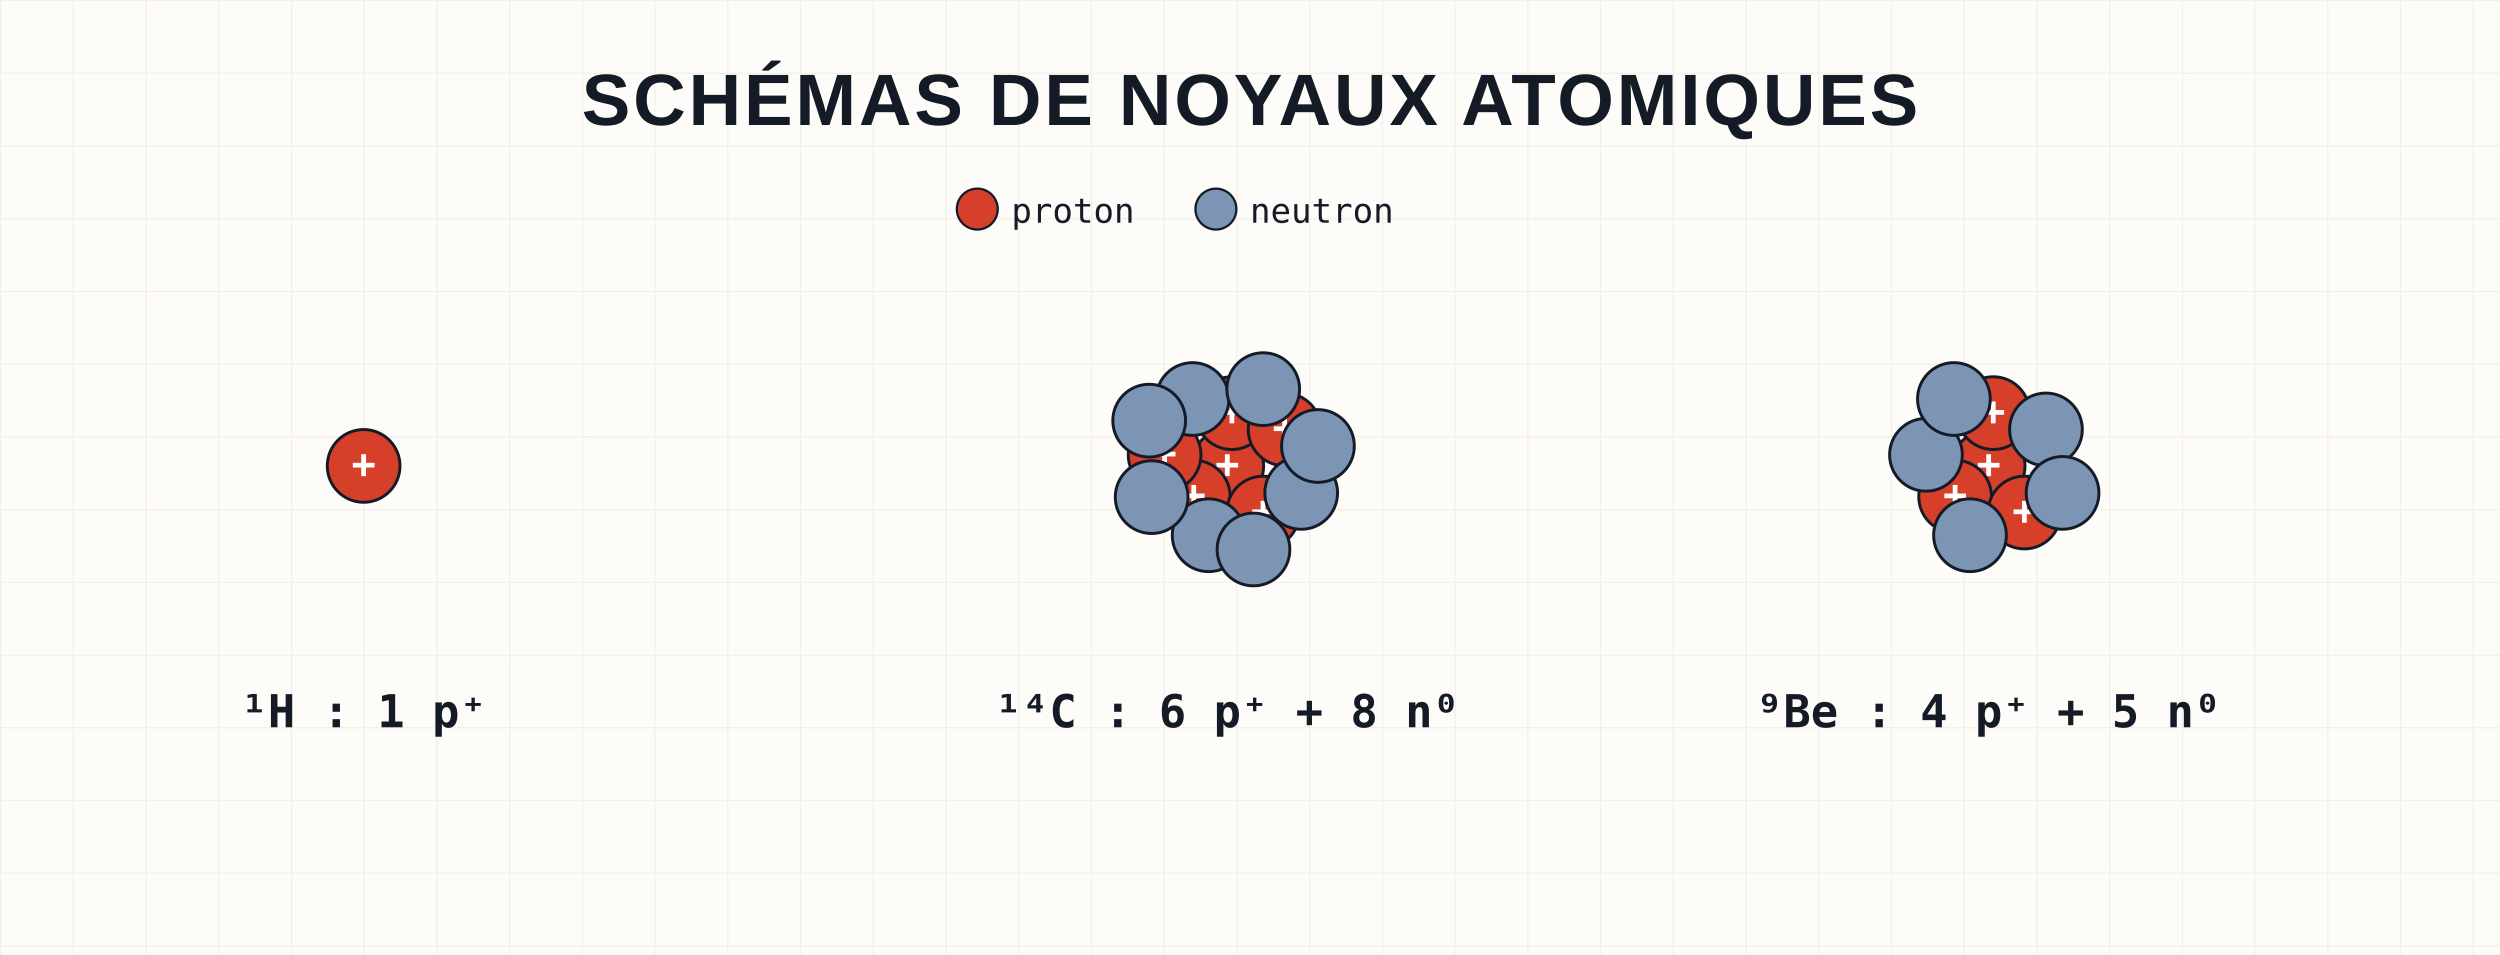
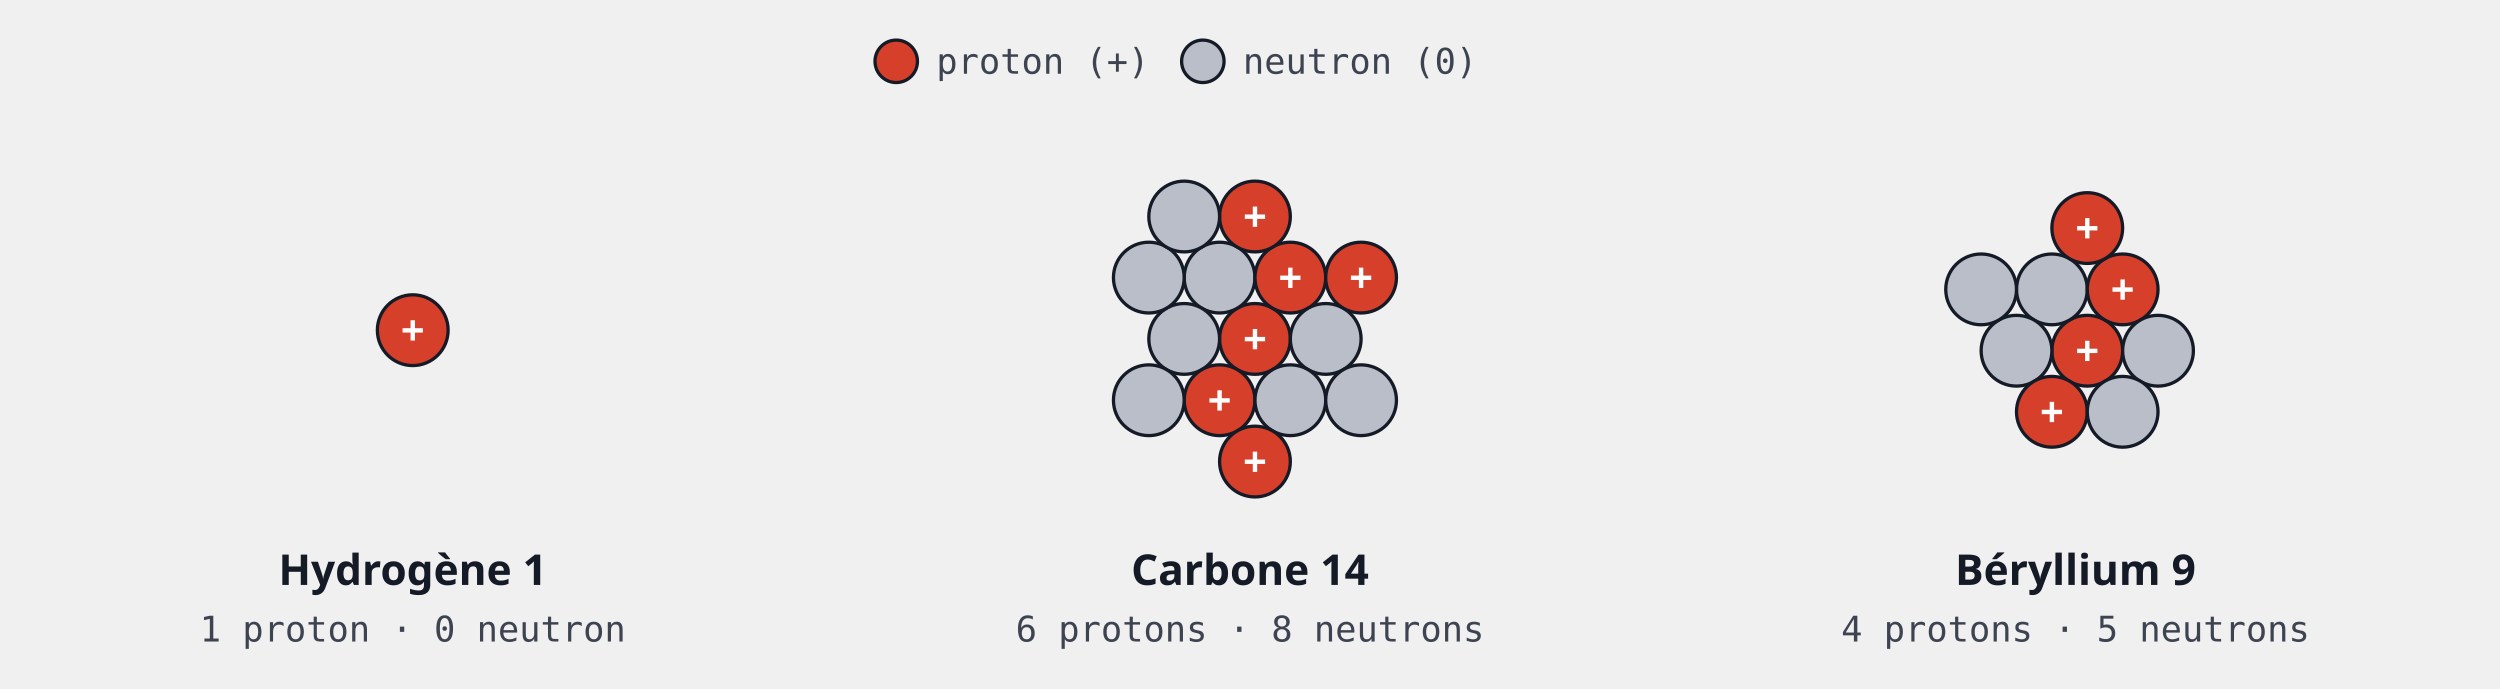
- <svg xmlns="http://www.w3.org/2000/svg" width="1100" height="420" viewBox="0 0 1100 420" role="img" aria-labelledby="title desc">
+ <svg xmlns="http://www.w3.org/2000/svg" width="1060" height="292" viewBox="0 0 1060 292" role="img" aria-labelledby="titre desc">
  <style>
- .bg { fill: #fdfcf8; }
- .grid { stroke: #e8e4d8; stroke-width:1; opacity:.55; }
- .txt { font-family: 'Space Grotesk', Arial, sans-serif; fill: #141a26; }
- .mono { font-family: 'IBM Plex Mono', Consolas, monospace; fill: #141a26; }
- .serif { font-family: 'Spectral', Georgia, serif; fill: #141a26; }
- .title { font-family:'Space Grotesk', Arial, sans-serif; font-weight:800; letter-spacing:.04em; fill:#141a26; }
- .small { font-size:14px; }
- .label { font-family:'IBM Plex Mono', Consolas, monospace; font-size:13px; fill:#6b6f7a; }
- .box { fill:#fffdf7; stroke:#141a26; stroke-width:2; }
- .dash { stroke-dasharray:8 8; }
- .beta { stroke:#1d9aaa; fill:none; } .alpha { stroke:#d6402b; fill:none; } .gamma { stroke:#4a3f9e; fill:none; } .gold { stroke:#b28a1d; fill:none; }
- </style>
-   <defs>
-     <pattern id="grid" width="32" height="32" patternUnits="userSpaceOnUse">
-       <path d="M32 0H0V32" class="grid" fill="none" />
-     </pattern>
-     <marker id="arrInk" markerWidth="12" markerHeight="12" refX="10" refY="6" orient="auto">
-       <path d="M0,0 L12,6 L0,12 Z" fill="#141a26" />
-     </marker>
-     <marker id="arrA" markerWidth="12" markerHeight="12" refX="10" refY="6" orient="auto">
-       <path d="M0,0 L12,6 L0,12 Z" fill="#d6402b" />
-     </marker>
-     <marker id="arrB" markerWidth="12" markerHeight="12" refX="10" refY="6" orient="auto">
-       <path d="M0,0 L12,6 L0,12 Z" fill="#1d9aaa" />
-     </marker>
-     <marker id="arrG" markerWidth="12" markerHeight="12" refX="10" refY="6" orient="auto">
-       <path d="M0,0 L12,6 L0,12 Z" fill="#4a3f9e" />
-     </marker>
-     <marker id="arrGold" markerWidth="12" markerHeight="12" refX="10" refY="6" orient="auto">
-       <path d="M0,0 L12,6 L0,12 Z" fill="#b28a1d" />
-     </marker>
-   </defs>
-   <rect class="bg" width="100%" height="100%" />
-   <rect width="100%" height="100%" fill="url(#grid)" />
-   <text x="550" y="55" class="title" font-size="32" text-anchor="middle">SCHÉMAS DE NOYAUX ATOMIQUES</text>
-   <circle cx="430" cy="92" r="9" fill="#d6402b" stroke="#141a26" stroke-width="1" />
-   <text x="445" y="98" class="mono" font-size="15" text-anchor="start">proton</text>
-   <circle cx="535" cy="92" r="9" fill="#7d95b5" stroke="#141a26" stroke-width="1" />
-   <text x="550" y="98" class="mono" font-size="15" text-anchor="start">neutron</text>
-   <circle cx="160.0" cy="205.0" r="16" fill="#d6402b" stroke="#141a26" stroke-width="1.3" />
-   <text x="160.0" y="211.0" class="txt" font-size="19" text-anchor="middle" font-weight="700" style="fill:#fff;">+</text>
-   <text x="160" y="320" class="mono" font-size="20" text-anchor="middle" font-weight="700">¹H : 1 p⁺</text>
-   <circle cx="540.0" cy="205.0" r="16" fill="#d6402b" stroke="#141a26" stroke-width="1.3" />
-   <text x="540.0" y="211.0" class="txt" font-size="19" text-anchor="middle" font-weight="700" style="fill:#fff;">+</text>
-   <circle cx="525.253" cy="218.51" r="16" fill="#d6402b" stroke="#141a26" stroke-width="1.3" />
-   <text x="525.253" y="224.51" class="txt" font-size="19" text-anchor="middle" font-weight="700" style="fill:#fff;">+</text>
-   <circle cx="542.038" cy="181.776" r="16" fill="#d6402b" stroke="#141a26" stroke-width="1.3" />
-   <text x="542.038" y="187.776" class="txt" font-size="19" text-anchor="middle" font-weight="700" style="fill:#fff;">+</text>
-   <circle cx="555.732" cy="225.52" r="16" fill="#d6402b" stroke="#141a26" stroke-width="1.3" />
-   <text x="555.732" y="231.52" class="txt" font-size="19" text-anchor="middle" font-weight="700" style="fill:#fff;">+</text>
-   <circle cx="512.428" cy="200.123" r="16" fill="#d6402b" stroke="#141a26" stroke-width="1.3" />
-   <text x="512.428" y="206.123" class="txt" font-size="19" text-anchor="middle" font-weight="700" style="fill:#fff;">+</text>
-   <circle cx="565.219" cy="188.958" r="16" fill="#d6402b" stroke="#141a26" stroke-width="1.3" />
-   <text x="565.219" y="194.958" class="txt" font-size="19" text-anchor="middle" font-weight="700" style="fill:#fff;">+</text>
-   <circle cx="531.798" cy="235.513" r="16" fill="#7d95b5" stroke="#141a26" stroke-width="1.3" />
-   <circle cx="524.714" cy="175.567" r="16" fill="#7d95b5" stroke="#141a26" stroke-width="1.3" />
-   <circle cx="572.526" cy="216.878" r="16" fill="#7d95b5" stroke="#141a26" stroke-width="1.3" />
-   <circle cx="506.724" cy="218.736" r="16" fill="#7d95b5" stroke="#141a26" stroke-width="1.3" />
-   <circle cx="555.809" cy="171.218" r="16" fill="#7d95b5" stroke="#141a26" stroke-width="1.3" />
-   <circle cx="551.532" cy="241.767" r="16" fill="#7d95b5" stroke="#141a26" stroke-width="1.3" />
-   <circle cx="505.64" cy="185.088" r="16" fill="#7d95b5" stroke="#141a26" stroke-width="1.3" />
-   <circle cx="579.892" cy="196.23" r="16" fill="#7d95b5" stroke="#141a26" stroke-width="1.3" />
-   <text x="540" y="320" class="mono" font-size="20" text-anchor="middle" font-weight="700">¹⁴C : 6 p⁺ + 8 n⁰</text>
-   <circle cx="875.0" cy="205.0" r="16" fill="#d6402b" stroke="#141a26" stroke-width="1.3" />
-   <text x="875.0" y="211.0" class="txt" font-size="19" text-anchor="middle" font-weight="700" style="fill:#fff;">+</text>
-   <circle cx="860.253" cy="218.51" r="16" fill="#d6402b" stroke="#141a26" stroke-width="1.3" />
-   <text x="860.253" y="224.51" class="txt" font-size="19" text-anchor="middle" font-weight="700" style="fill:#fff;">+</text>
-   <circle cx="877.038" cy="181.776" r="16" fill="#d6402b" stroke="#141a26" stroke-width="1.3" />
-   <text x="877.038" y="187.776" class="txt" font-size="19" text-anchor="middle" font-weight="700" style="fill:#fff;">+</text>
-   <circle cx="890.732" cy="225.52" r="16" fill="#d6402b" stroke="#141a26" stroke-width="1.3" />
-   <text x="890.732" y="231.52" class="txt" font-size="19" text-anchor="middle" font-weight="700" style="fill:#fff;">+</text>
-   <circle cx="847.428" cy="200.123" r="16" fill="#7d95b5" stroke="#141a26" stroke-width="1.3" />
-   <circle cx="900.219" cy="188.958" r="16" fill="#7d95b5" stroke="#141a26" stroke-width="1.3" />
-   <circle cx="866.798" cy="235.513" r="16" fill="#7d95b5" stroke="#141a26" stroke-width="1.3" />
-   <circle cx="859.714" cy="175.567" r="16" fill="#7d95b5" stroke="#141a26" stroke-width="1.3" />
-   <circle cx="907.526" cy="216.878" r="16" fill="#7d95b5" stroke="#141a26" stroke-width="1.3" />
-   <text x="875" y="320" class="mono" font-size="20" text-anchor="middle" font-weight="700">⁹Be : 4 p⁺ + 5 n⁰</text>
+     .t  { font-family:'IBM Plex Mono',monospace; fill:#3d4351; }
+     .tt { font-family:'Space Grotesk',sans-serif; font-weight:700; fill:#141a26; }
+   </style>
+   <g>
+     <circle cx="175.0" cy="140.0" r="15" fill="#d6402b" stroke="#141a26" stroke-width="1.4" />
+     <text x="175.0" y="145.1" text-anchor="middle" font-family="'IBM Plex Mono',monospace" font-size="16" font-weight="700" fill="#fff">+</text>
+     <text class="tt" x="175" y="248" text-anchor="middle" font-size="18">Hydrogène 1</text>
+     <text class="t" x="175" y="272" text-anchor="middle" font-size="15">1 proton · 0 neutron</text>
+   </g>
+   <g>
+     <circle cx="532.1" cy="143.7" r="15" fill="#d6402b" stroke="#141a26" stroke-width="1.4" />
+     <text x="532.1" y="148.8" text-anchor="middle" font-family="'IBM Plex Mono',monospace" font-size="16" font-weight="700" fill="#fff">+</text>
+     <circle cx="517.1" cy="117.7" r="15" fill="#b9bec9" stroke="#141a26" stroke-width="1.4" />
+     <circle cx="547.1" cy="117.7" r="15" fill="#d6402b" stroke="#141a26" stroke-width="1.4" />
+     <text x="547.1" y="122.8" text-anchor="middle" font-family="'IBM Plex Mono',monospace" font-size="16" font-weight="700" fill="#fff">+</text>
+     <circle cx="502.1" cy="143.7" r="15" fill="#b9bec9" stroke="#141a26" stroke-width="1.4" />
+     <circle cx="562.1" cy="143.7" r="15" fill="#b9bec9" stroke="#141a26" stroke-width="1.4" />
+     <circle cx="517.1" cy="169.7" r="15" fill="#d6402b" stroke="#141a26" stroke-width="1.4" />
+     <text x="517.1" y="174.8" text-anchor="middle" font-family="'IBM Plex Mono',monospace" font-size="16" font-weight="700" fill="#fff">+</text>
+     <circle cx="547.1" cy="169.7" r="15" fill="#b9bec9" stroke="#141a26" stroke-width="1.4" />
+     <circle cx="532.1" cy="91.8" r="15" fill="#d6402b" stroke="#141a26" stroke-width="1.4" />
+     <text x="532.1" y="96.9" text-anchor="middle" font-family="'IBM Plex Mono',monospace" font-size="16" font-weight="700" fill="#fff">+</text>
+     <circle cx="487.1" cy="117.7" r="15" fill="#b9bec9" stroke="#141a26" stroke-width="1.4" />
+     <circle cx="577.1" cy="117.7" r="15" fill="#d6402b" stroke="#141a26" stroke-width="1.4" />
+     <text x="577.1" y="122.8" text-anchor="middle" font-family="'IBM Plex Mono',monospace" font-size="16" font-weight="700" fill="#fff">+</text>
+     <circle cx="487.1" cy="169.7" r="15" fill="#b9bec9" stroke="#141a26" stroke-width="1.4" />
+     <circle cx="577.1" cy="169.7" r="15" fill="#b9bec9" stroke="#141a26" stroke-width="1.4" />
+     <circle cx="532.1" cy="195.7" r="15" fill="#d6402b" stroke="#141a26" stroke-width="1.4" />
+     <text x="532.1" y="200.8" text-anchor="middle" font-family="'IBM Plex Mono',monospace" font-size="16" font-weight="700" fill="#fff">+</text>
+     <circle cx="502.1" cy="91.8" r="15" fill="#b9bec9" stroke="#141a26" stroke-width="1.4" />
+     <text class="tt" x="530" y="248" text-anchor="middle" font-size="18">Carbone 14</text>
+     <text class="t" x="530" y="272" text-anchor="middle" font-size="15">6 protons · 8 neutrons</text>
+   </g>
+   <g>
+     <circle cx="885.0" cy="148.7" r="15" fill="#d6402b" stroke="#141a26" stroke-width="1.4" />
+     <text x="885.0" y="153.8" text-anchor="middle" font-family="'IBM Plex Mono',monospace" font-size="16" font-weight="700" fill="#fff">+</text>
+     <circle cx="870.0" cy="122.7" r="15" fill="#b9bec9" stroke="#141a26" stroke-width="1.4" />
+     <circle cx="900.0" cy="122.7" r="15" fill="#d6402b" stroke="#141a26" stroke-width="1.4" />
+     <text x="900.0" y="127.8" text-anchor="middle" font-family="'IBM Plex Mono',monospace" font-size="16" font-weight="700" fill="#fff">+</text>
+     <circle cx="855.0" cy="148.7" r="15" fill="#b9bec9" stroke="#141a26" stroke-width="1.4" />
+     <circle cx="915.0" cy="148.7" r="15" fill="#b9bec9" stroke="#141a26" stroke-width="1.4" />
+     <circle cx="870.0" cy="174.6" r="15" fill="#d6402b" stroke="#141a26" stroke-width="1.4" />
+     <text x="870.0" y="179.7" text-anchor="middle" font-family="'IBM Plex Mono',monospace" font-size="16" font-weight="700" fill="#fff">+</text>
+     <circle cx="900.0" cy="174.6" r="15" fill="#b9bec9" stroke="#141a26" stroke-width="1.4" />
+     <circle cx="885.0" cy="96.7" r="15" fill="#d6402b" stroke="#141a26" stroke-width="1.4" />
+     <text x="885.0" y="101.8" text-anchor="middle" font-family="'IBM Plex Mono',monospace" font-size="16" font-weight="700" fill="#fff">+</text>
+     <circle cx="840.0" cy="122.7" r="15" fill="#b9bec9" stroke="#141a26" stroke-width="1.4" />
+     <text class="tt" x="880" y="248" text-anchor="middle" font-size="18">Béryllium 9</text>
+     <text class="t" x="880" y="272" text-anchor="middle" font-size="15">4 protons · 5 neutrons</text>
+   </g>
+   <g font-family="'IBM Plex Mono',monospace" font-size="15" fill="#3d4351">
+     <circle cx="380" cy="26" r="9" fill="#d6402b" stroke="#141a26" stroke-width="1.4" />
+     <text x="397" y="31.25">proton (+)</text>
+     <circle cx="510" cy="26" r="9" fill="#b9bec9" stroke="#141a26" stroke-width="1.4" />
+     <text x="527" y="31.25">neutron (0)</text>
+   </g>
</svg>
